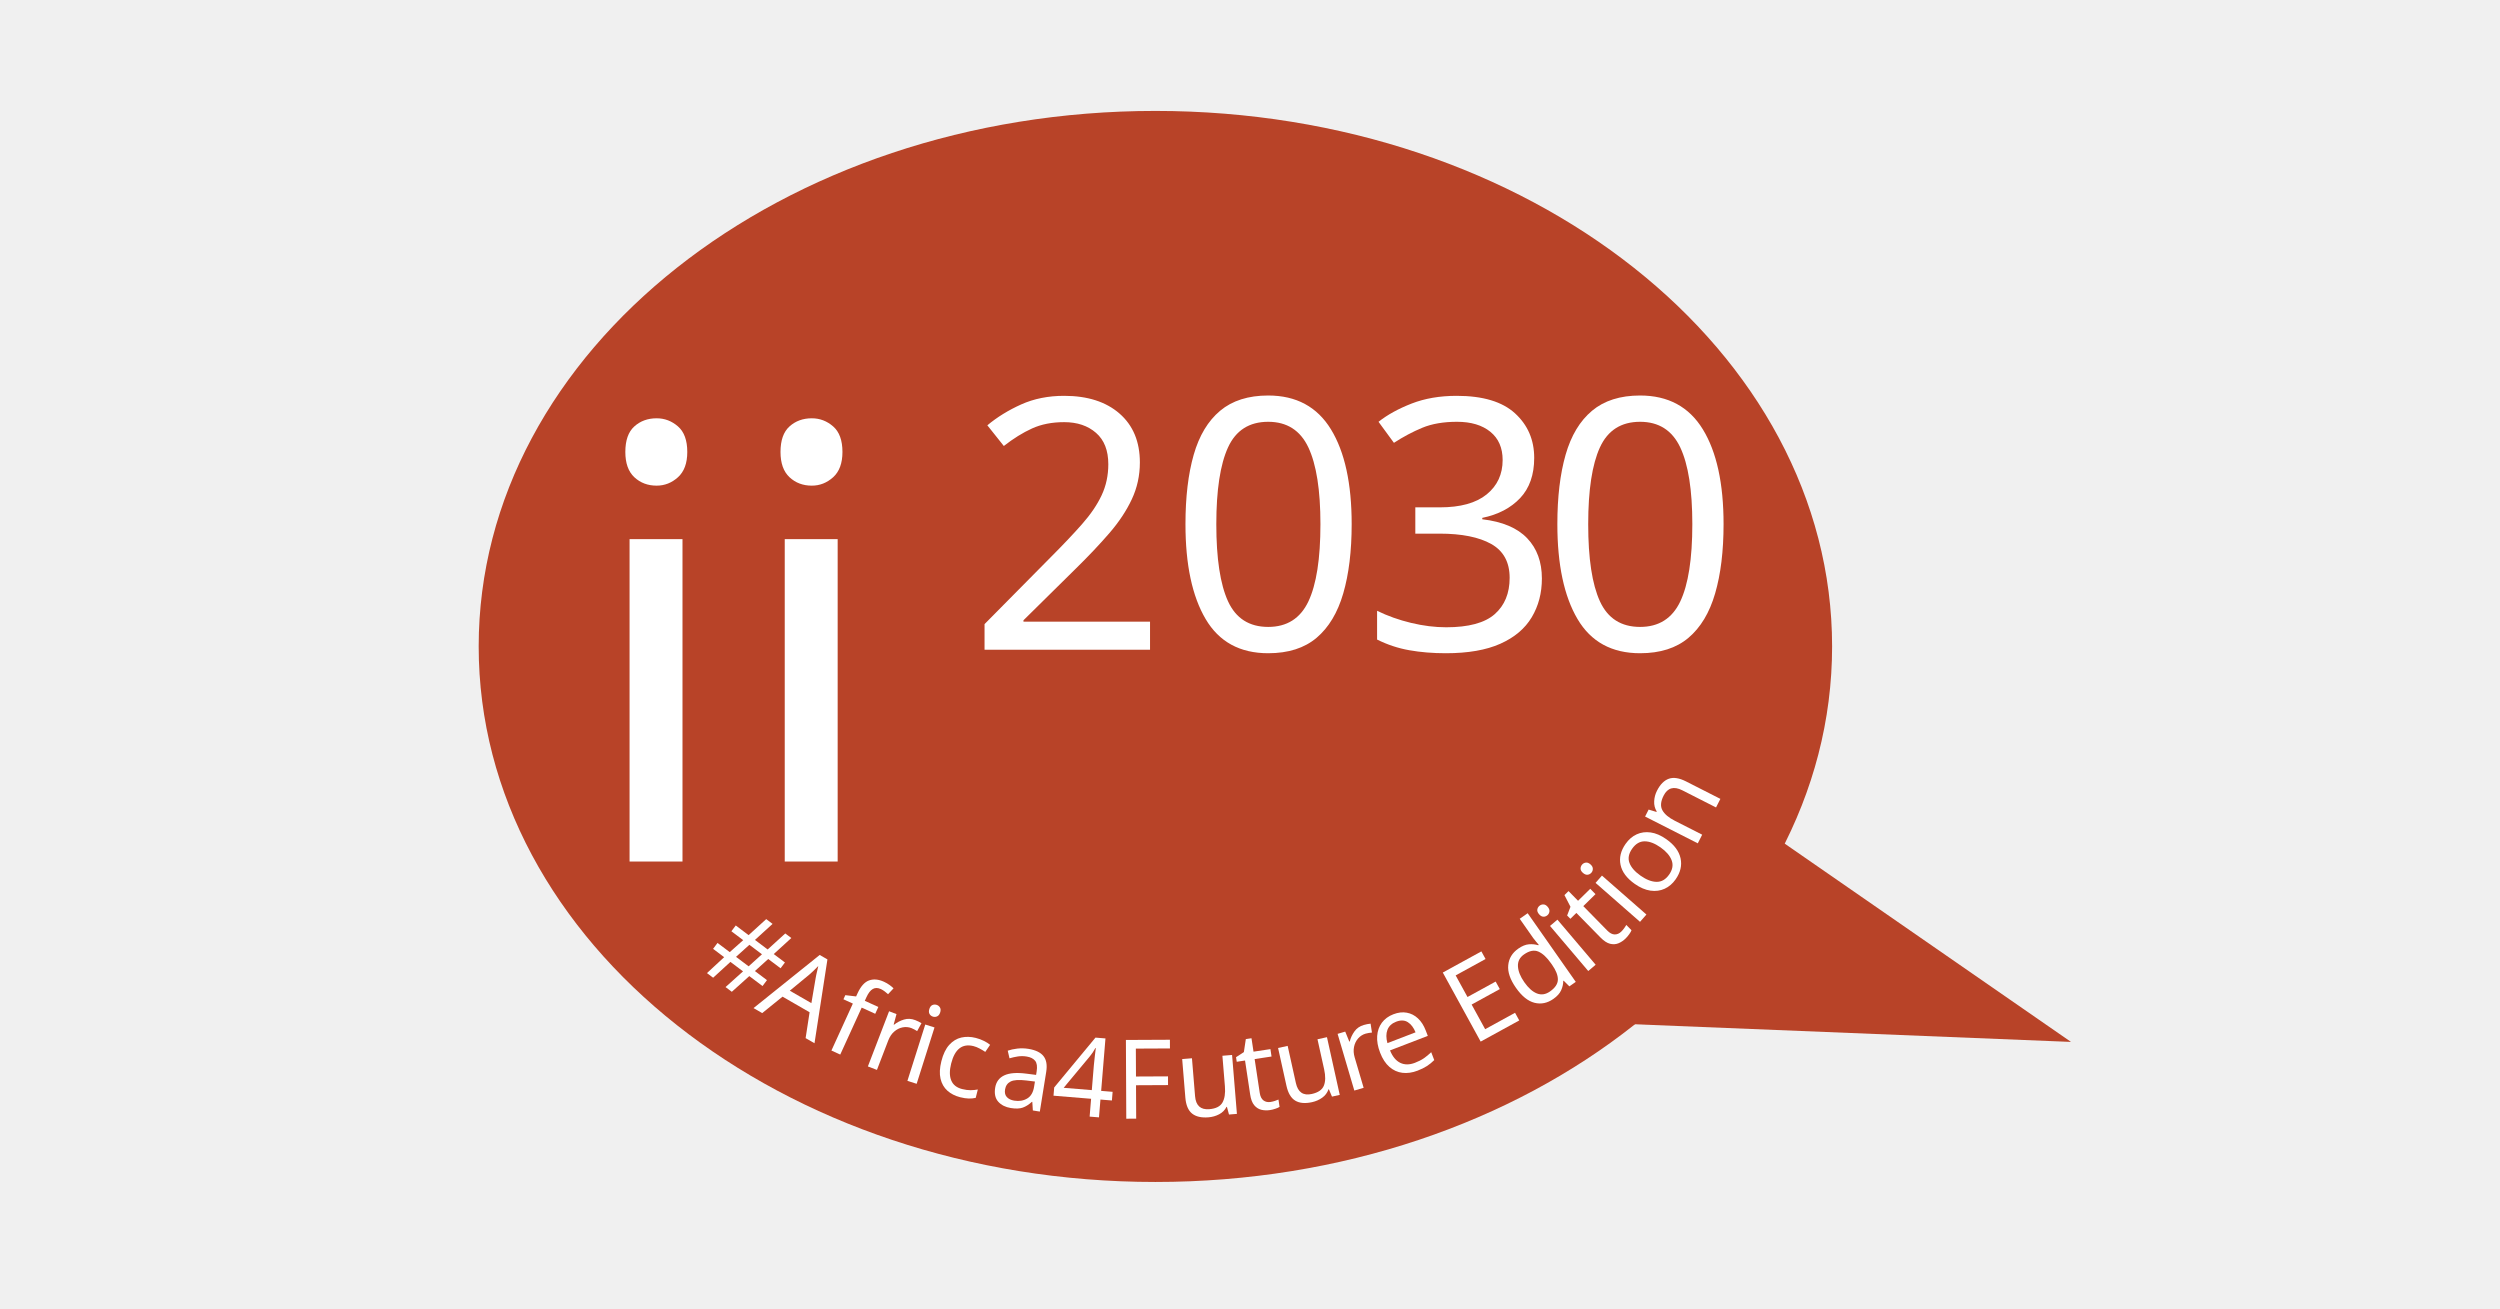
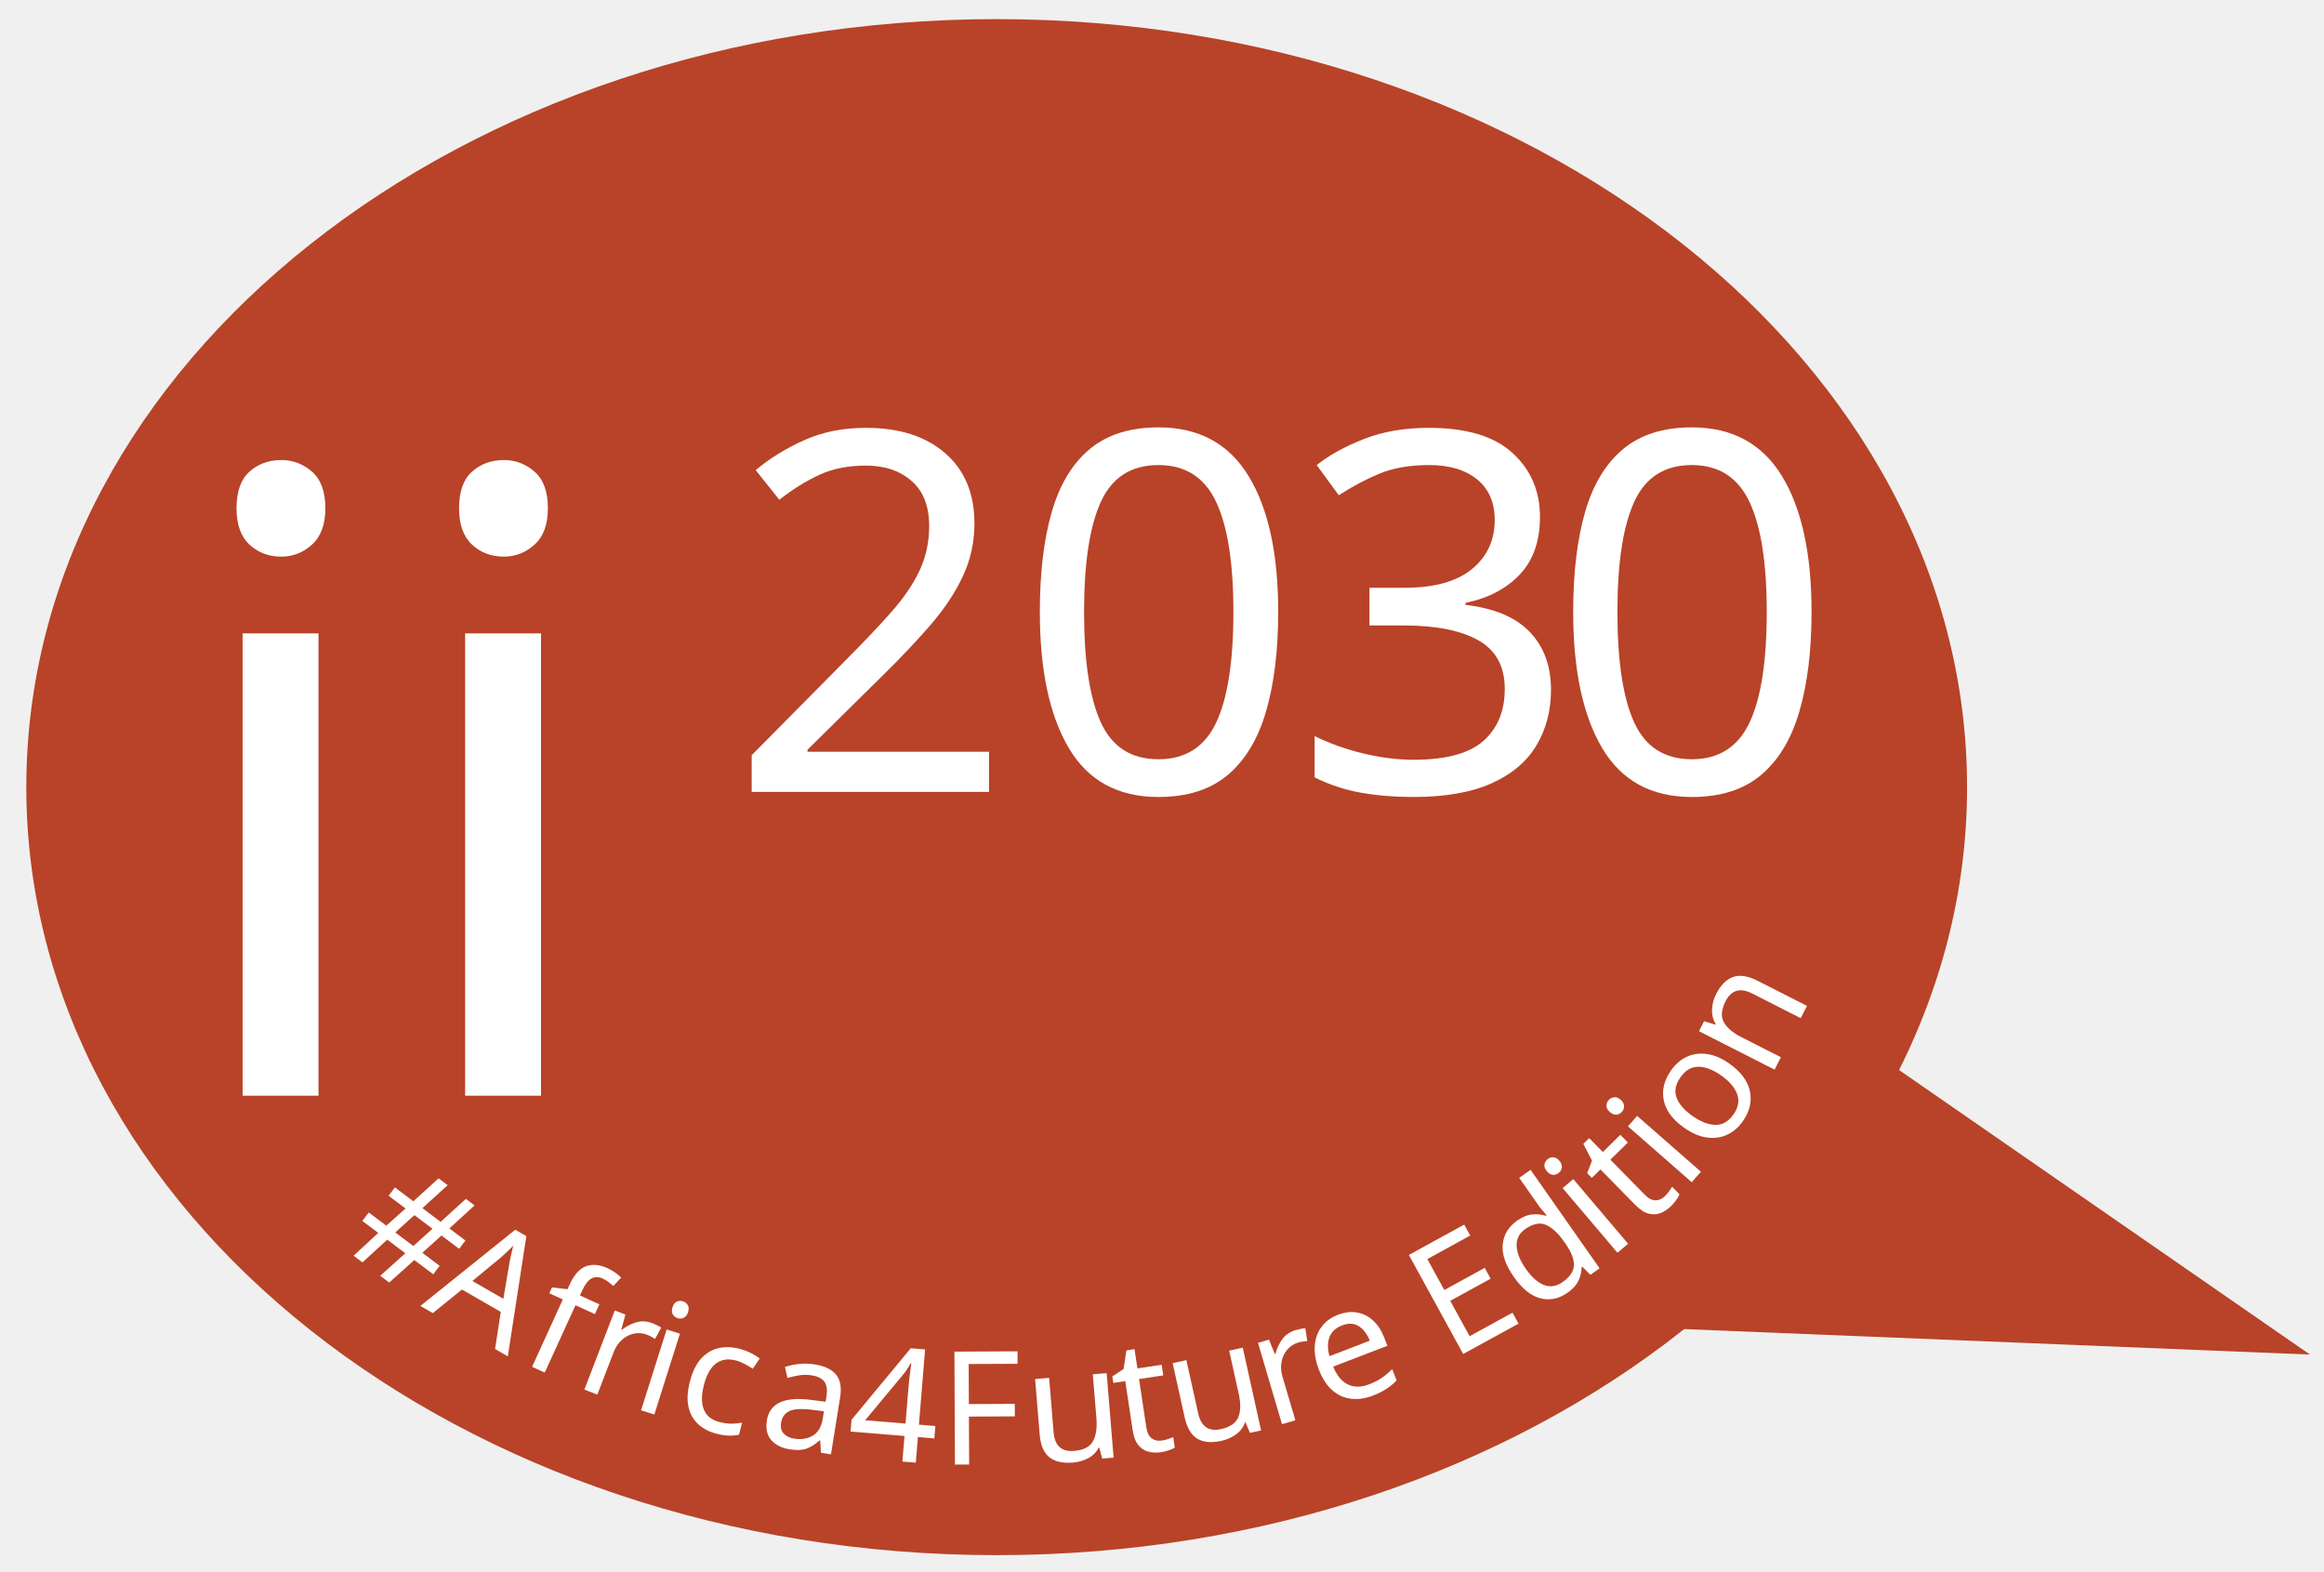
- <svg xmlns="http://www.w3.org/2000/svg" xmlns:xlink="http://www.w3.org/1999/xlink" version="1.1" id="Ebene_1" x="0px" y="0px" width="1199.34px" height="627.874px" viewBox="0 0 1199.34 627.874" enable-background="new 0 0 1199.34 627.874" xml:space="preserve">
+ <svg xmlns="http://www.w3.org/2000/svg" xmlns:xlink="http://www.w3.org/1999/xlink" version="1.1" id="Ebene_1" x="0px" y="0px" viewBox="0 0 777.4 525.6" style="enable-background:new 0 0 777.4 525.6;" xml:space="preserve">
+   <style type="text/css">
+ 	.st0{clip-path:url(#SVGID_2_);fill:#B84328;}
+ 	.st1{fill:#B84328;}
+ 	.st2{fill:#FFFFFF;}
+ 	.st3{font-family:'Roboto-Italic';}
+ 	.st4{font-size:288.536px;}
+ 	.st5{font-size:168.216px;}
+ 	.st6{letter-spacing:-4;}
+ 	.st7{font-family:'Roboto-Medium';}
+ 	.st8{font-size:52.919px;}
+ 	.st9{font-size:52.92px;}
+ 	.st10{font-size:52.916px;}
+ 	.st11{font-size:52.916px;}
+ 	.st12{font-size:52.919px;}
+ 	.st13{font-size:52.916px;}
+ 	.st14{font-size:52.921px;}
+ 	.st15{font-size:52.92px;}
+ 	.st16{font-size:52.92px;}
+ 	.st17{font-size:52.922px;}
+ </style>
  <g>
-     <defs>
-       <rect id="SVGID_1_" width="1199.339" height="627.874" />
-     </defs>
-     <clipPath id="SVGID_2_">
-       <use xlink:href="#SVGID_1_" overflow="visible" />
-     </clipPath>
-     <path clip-path="url(#SVGID_2_)" fill="#B84328" d="M554.284,567.034c-179.295,0-324.642-115.022-324.642-256.91   c0-141.888,145.347-256.911,324.642-256.911c179.295,0,324.641,115.023,324.641,256.911   C878.925,452.012,733.579,567.034,554.284,567.034" />
+     <g>
+       <defs>
+         <rect id="SVGID_1_" x="-220.9" y="-46.8" width="1199.3" height="627.9" />
+       </defs>
+       <clipPath id="SVGID_2_">
+         <use xlink:href="#SVGID_1_" style="overflow:visible;" />
+       </clipPath>
+       <path class="st0" d="M333.4,520.2c-179.3,0-324.6-115-324.6-256.9S154.1,6.4,333.4,6.4S658,121.5,658,263.3    S512.7,520.2,333.4,520.2" />
+     </g>
  </g>
-   <polygon fill="#B84328" points="723.307,488.92 993.532,499.843 820.6,380.073 " />
-   <text transform="matrix(1 0 0 1 277.4946 413.3115)" fill="#FFFFFF" font-family="'RobotoSlab-Regular'" font-size="288.536">ii</text>
-   <text transform="matrix(1 0 0 1 464.2427 311.6924)">
-     <tspan x="0" y="0" fill="#FFFFFF" font-family="'RobotoSlab-Regular'" font-size="168.216">20</tspan>
-     <tspan x="188.833" y="0" fill="#FFFFFF" font-family="'RobotoSlab-Regular'" font-size="168.216" letter-spacing="-5">3</tspan>
-     <tspan x="274.63" y="0" fill="#FFFFFF" font-family="'RobotoSlab-Regular'" font-size="168.216">0</tspan>
-   </text>
-   <text transform="matrix(0.799 0.6013 -0.6013 0.799 334.376 463.2275)" fill="#FFFFFF" font-family="'Roboto-Medium'" font-size="52.919">#</text>
-   <text transform="matrix(0.8663 0.4996 -0.4996 0.8663 361.4941 483.6162)" fill="#FFFFFF" font-family="'Roboto-Medium'" font-size="52.919">A</text>
-   <text transform="matrix(0.9097 0.4153 -0.4153 0.9097 393.6162 501.5879)" fill="#FFFFFF" font-family="'Roboto-Medium'" font-size="52.919">f</text>
-   <text transform="matrix(0.9334 0.3587 -0.3587 0.9334 412.1523 509.9902)" fill="#FFFFFF" font-family="'Roboto-Medium'" font-size="52.919">r</text>
-   <text transform="matrix(0.9533 0.3019 -0.3019 0.9533 431.0269 517.1758)" fill="#FFFFFF" font-family="'Roboto-Medium'" font-size="52.919">i</text>
-   <text transform="matrix(0.9696 0.2448 -0.2448 0.9696 445.3599 521.9775)" fill="#FFFFFF" font-family="'Roboto-Medium'" font-size="52.919">c</text>
-   <text transform="matrix(0.9873 0.1588 -0.1588 0.9873 473.7588 529.2334)" fill="#FFFFFF" font-family="'Roboto-Medium'" font-size="52.919">a</text>
-   <text transform="matrix(0.9966 0.0819 -0.0819 0.9966 503.5986 534.1016)" fill="#FFFFFF" font-family="'Roboto-Medium'" font-size="52.919">4</text>
-   <text transform="matrix(1 -0.0048 0.0048 1 535.1772 536.71)" fill="#FFFFFF" font-family="'Roboto-Medium'" font-size="52.919">F</text>
-   <text transform="matrix(0.9966 -0.0819 0.0819 0.9966 565.2842 536.6777)" fill="#FFFFFF" font-family="'Roboto-Medium'" font-size="52.919">u</text>
-   <text transform="matrix(0.9888 -0.1492 0.1492 0.9888 596.165 533.9854)" fill="#FFFFFF" font-family="'Roboto-Medium'" font-size="52.919">t</text>
-   <text transform="matrix(0.9764 -0.2162 0.2162 0.9764 615.1855 531.3584)" fill="#FFFFFF" font-family="'Roboto-Medium'" font-size="52.919">u</text>
-   <text transform="matrix(0.9592 -0.2829 0.2829 0.9592 645.4023 524.4521)" fill="#FFFFFF" font-family="'Roboto-Medium'" font-size="52.919">r</text>
-   <text transform="matrix(0.9334 -0.3587 0.3587 0.9334 664.3848 519.0889)" fill="#FFFFFF" font-family="'Roboto-Medium'" font-size="52.919">e</text>
-   <text transform="matrix(0.9097 -0.4153 0.4153 0.9097 692.291 508.1201)" fill="#FFFFFF" font-family="'Roboto-Medium'" font-size="52.919"> </text>
-   <text transform="matrix(0.8768 -0.4809 0.4809 0.8768 705.8223 502.165)" fill="#FFFFFF" font-family="'Roboto-Medium'" font-size="52.919">E</text>
-   <text transform="matrix(0.819 -0.5738 0.5738 0.819 732.9854 487.1357)" fill="#FFFFFF" font-family="'Roboto-Medium'" font-size="52.919">d</text>
-   <text transform="matrix(0.7627 -0.6468 0.6468 0.7627 758.5088 468.7451)" fill="#FFFFFF" font-family="'Roboto-Medium'" font-size="52.919">i</text>
-   <text transform="matrix(0.7138 -0.7004 0.7004 0.7138 770.1064 459.0547)" fill="#FFFFFF" font-family="'Roboto-Medium'" font-size="52.919">t</text>
-   <text transform="matrix(0.6588 -0.7524 0.7524 0.6588 783.8154 445.624)" fill="#FFFFFF" font-family="'Roboto-Medium'" font-size="52.919">i</text>
-   <text transform="matrix(0.5751 -0.8181 0.8181 0.5751 794.2412 434.6084)" fill="#FFFFFF" font-family="'Roboto-Medium'" font-size="52.919">o</text>
-   <text transform="matrix(0.4532 -0.8914 0.8914 0.4532 812.4502 408.5889)" fill="#FFFFFF" font-family="'Roboto-Medium'" font-size="52.919">n</text>
+   <polygon class="st1" points="502.4,442.1 772.7,453.1 599.7,333.3 " />
+   <text transform="matrix(1 0 0 1 56.6173 366.5256)" class="st2 st3 st4">ii</text>
+   <text transform="matrix(1 0 0 1 243.3654 264.9066)" class="st2 st3 st5">20</text>
+   <text transform="matrix(1 0 0 1 432.1984 264.9066)" class="st2 st3 st5 st6">3</text>
+   <text transform="matrix(1 0 0 1 517.9954 264.9066)" class="st2 st3 st5">0</text>
+   <text transform="matrix(0.799 0.6013 -0.6013 0.799 113.4986 416.4417)" class="st2 st7 st8">#</text>
+   <text transform="matrix(0.8663 0.4996 -0.4996 0.8663 140.6165 436.831)" class="st2 st7 st9">A</text>
+   <text transform="matrix(0.9097 0.4153 -0.4153 0.9097 172.7389 454.8021)" class="st2 st7 st8">f</text>
+   <text transform="matrix(0.9334 0.3587 -0.3587 0.9334 191.2754 463.2047)" class="st2 st7 st10">r</text>
+   <text transform="matrix(0.9533 0.3019 -0.3019 0.9533 210.1503 470.3906)" class="st2 st7 st11">i</text>
+   <text transform="matrix(0.9696 0.2448 -0.2448 0.9696 224.4825 475.1916)" class="st2 st7 st8">c</text>
+   <text transform="matrix(0.9873 0.1588 -0.1588 0.9873 252.8815 482.4475)" class="st2 st7 st12">a</text>
+   <text transform="matrix(0.9966 8.190332e-02 -8.190332e-02 0.9966 282.7211 487.3152)" class="st2 st7 st13">4</text>
+   <text transform="matrix(1 -4.800000e-03 4.800000e-03 1 314.2999 489.9242)" class="st2 st7 st8">F</text>
+   <text transform="matrix(0.9966 -8.190332e-02 8.190332e-02 0.9966 344.4064 489.8912)" class="st2 st7 st13">u</text>
+   <text transform="matrix(0.9888 -0.1492 0.1492 0.9888 375.2877 487.1996)" class="st2 st7 st8">t</text>
+   <text transform="matrix(0.9764 -0.2162 0.2162 0.9764 394.3088 484.5732)" class="st2 st7 st14">u</text>
+   <text transform="matrix(0.9592 -0.2829 0.2829 0.9592 424.5242 477.6655)" class="st2 st7 st14">r</text>
+   <text transform="matrix(0.9334 -0.3587 0.3587 0.9334 443.5075 472.3031)" class="st2 st7 st10">e</text>
+   <text transform="matrix(0.9097 -0.4153 0.4153 0.9097 471.4139 461.3343)" class="st2 st7 st8"> </text>
+   <text transform="matrix(0.8768 -0.4809 0.4809 0.8768 484.945 455.3794)" class="st2 st7 st8">E</text>
+   <text transform="matrix(0.819 -0.5738 0.5738 0.819 512.1081 440.35)" class="st2 st7 st8">d</text>
+   <text transform="matrix(0.7627 -0.6468 0.6468 0.7627 537.6313 421.959)" class="st2 st7 st15">i</text>
+   <text transform="matrix(0.7138 -0.7004 0.7004 0.7138 549.228 412.2683)" class="st2 st7 st16">t</text>
+   <text transform="matrix(0.6588 -0.7524 0.7524 0.6588 562.9387 398.8372)" class="st2 st7 st17">i</text>
+   <text transform="matrix(0.5751 -0.8181 0.8181 0.5751 573.364 387.8226)" class="st2 st7 st8">o</text>
+   <text transform="matrix(0.4532 -0.8914 0.8914 0.4532 591.5729 361.8028)" class="st2 st7 st8">n</text>
</svg>
